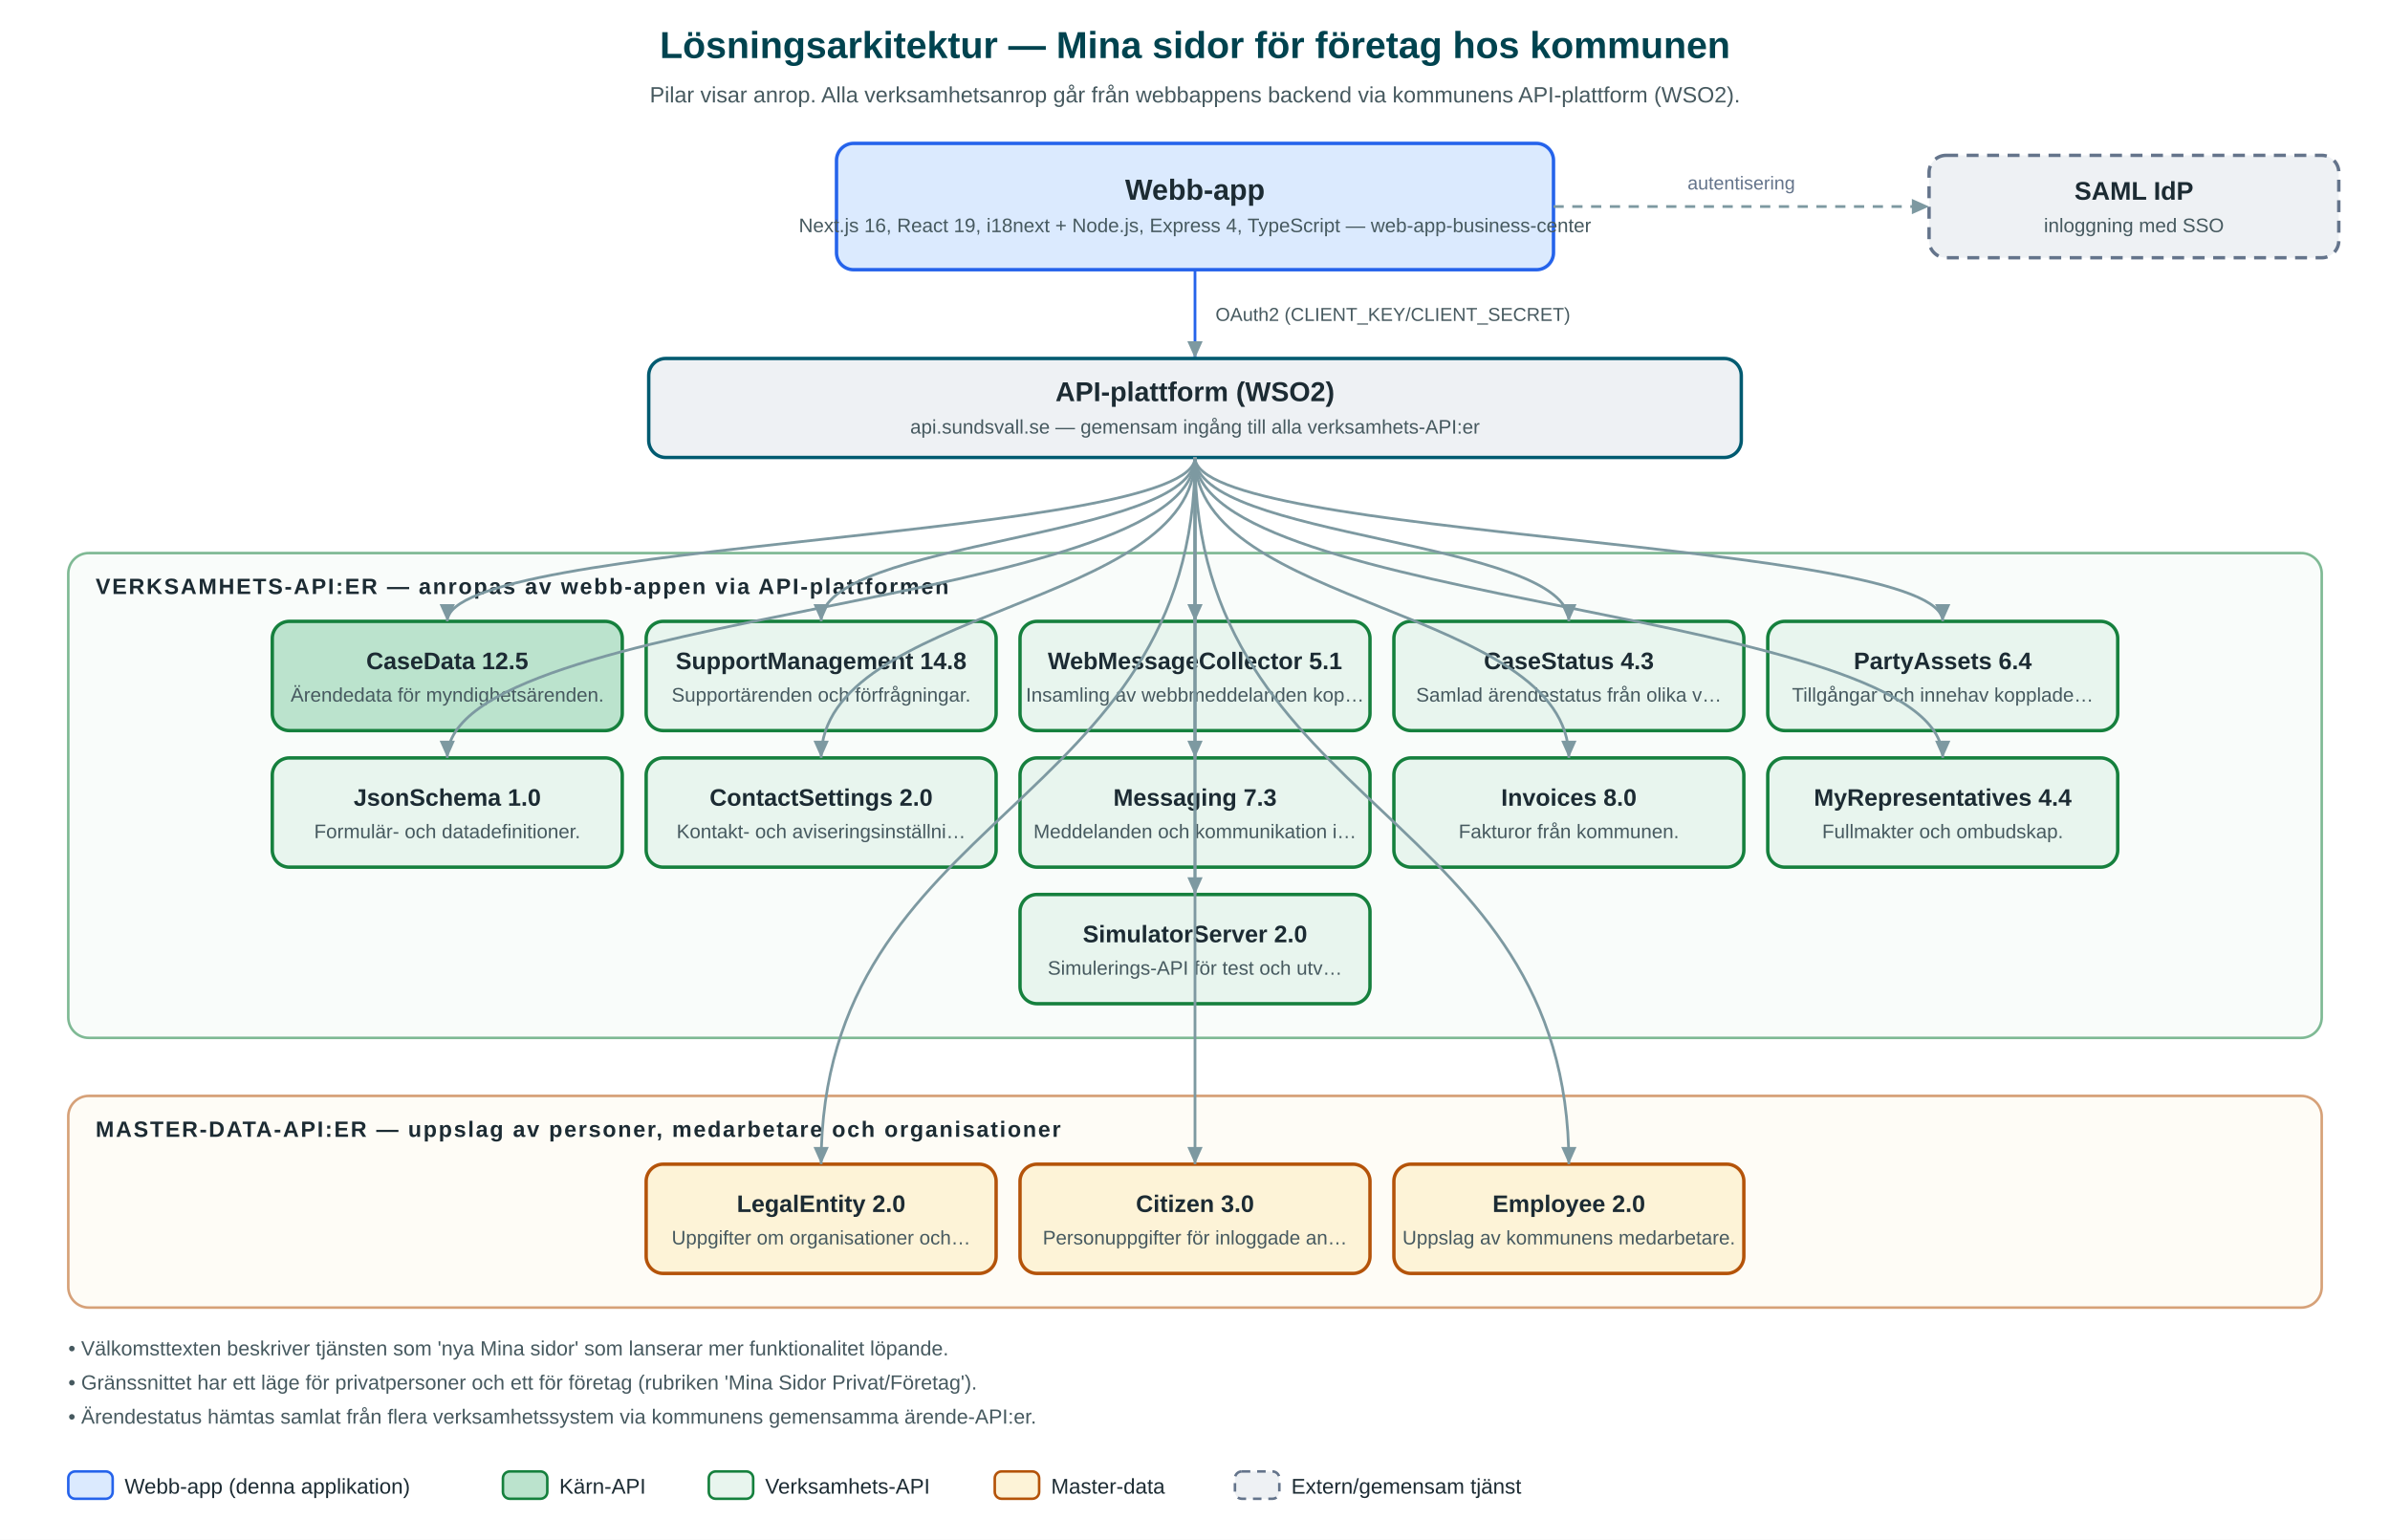
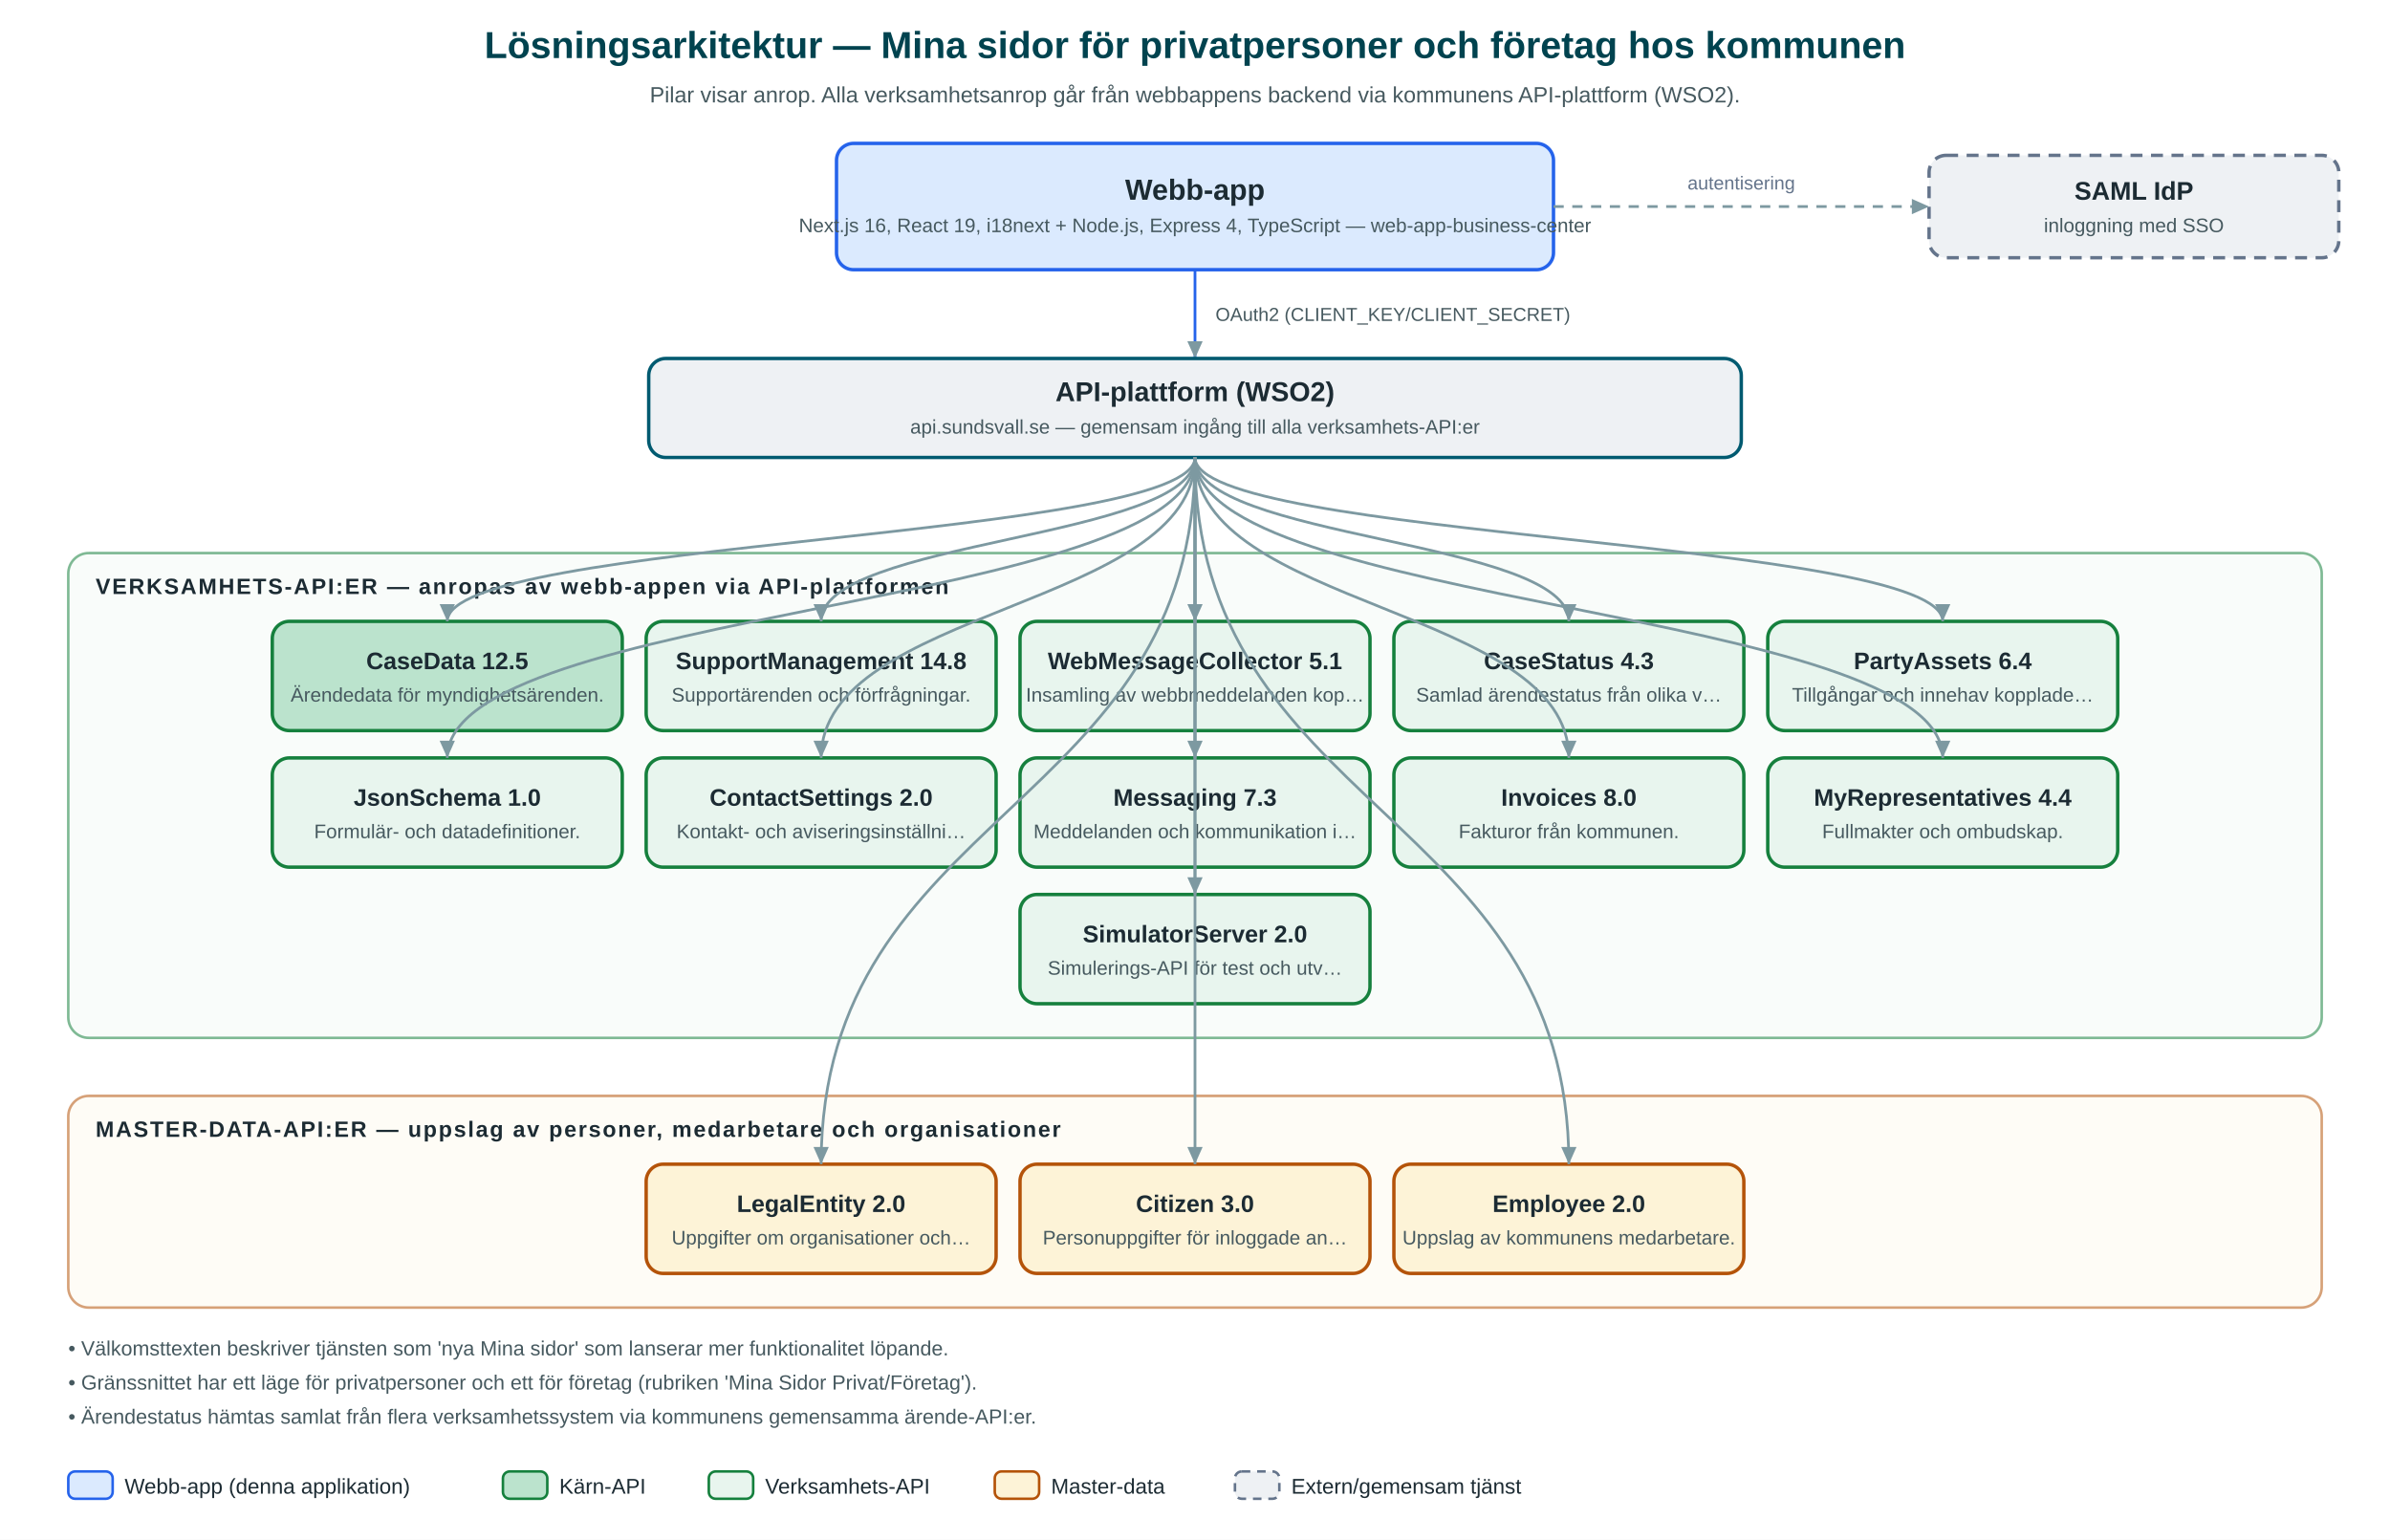
- <svg xmlns="http://www.w3.org/2000/svg" viewBox="0 0 1400 902" font-family="Segoe UI, Helvetica Neue, Arial, sans-serif" role="img" aria-label="Arkitekturdiagram för Mina sidor för företag hos kommunen">
+ <svg xmlns="http://www.w3.org/2000/svg" viewBox="0 0 1400 902" font-family="Segoe UI, Helvetica Neue, Arial, sans-serif" role="img" aria-label="Arkitekturdiagram för Mina sidor för privatpersoner och företag hos kommunen">
  <defs>
    <marker id="arr" viewBox="0 0 10 10" refX="9" refY="5" markerWidth="7" markerHeight="7" orient="auto-start-reverse">
      <path d="M 0 1 L 9 5 L 0 9 z" fill="#7d99a1" />
    </marker>
  </defs>
  <rect width="1400" height="902" fill="#ffffff" />
-   <text x="700.0" y="34" text-anchor="middle" font-size="22" font-weight="bold" fill="#00434f">Lösningsarkitektur — Mina sidor för företag hos kommunen</text>
+   <text x="700.0" y="34" text-anchor="middle" font-size="22" font-weight="bold" fill="#00434f">Lösningsarkitektur — Mina sidor för privatpersoner och företag hos kommunen</text>
  <text x="700.0" y="60" text-anchor="middle" font-size="13" fill="#46595f">Pilar visar anrop. Alla verksamhetsanrop går från webbappens backend via kommunens API-plattform (WSO2).</text>
  <rect x="490.0" y="84" rx="10" width="420" height="74" fill="#dbeafe" stroke="#2563eb" stroke-width="2" />
  <text x="700.0" y="117.0" text-anchor="middle" font-size="17" font-weight="bold" fill="#1c2b33">Webb-app</text>
  <text x="700.0" y="136.0" text-anchor="middle" font-size="11.5" fill="#46595f">Next.js 16, React 19, i18next + Node.js, Express 4, TypeScript — web-app-business-center</text>
  <rect x="1130" y="91" rx="10" width="240" height="60" fill="#eef1f4" stroke="#64748b" stroke-width="2" stroke-dasharray="7,5" />
  <text x="1250.0" y="117.0" text-anchor="middle" font-size="15" font-weight="bold" fill="#1c2b33">SAML IdP</text>
  <text x="1250.0" y="136.0" text-anchor="middle" font-size="11.5" fill="#46595f">inloggning med SSO</text>
  <path d="M 910.0 121.0 L 1130 121.0" fill="none" stroke="#7d99a1" stroke-width="1.6" stroke-dasharray="6,5" marker-end="url(#arr)" />
  <text x="1020.0" y="111.0" text-anchor="middle" font-size="11" fill="#64748b">autentisering</text>
  <path d="M 700.0 158 L 700.0 210" fill="none" stroke="#2563eb" stroke-width="1.6" marker-end="url(#arr)" />
  <text x="712.0" y="188" font-size="11" fill="#46595f">OAuth2 (CLIENT_KEY/CLIENT_SECRET)</text>
  <rect x="380.0" y="210" rx="10" width="640" height="58" fill="#eef1f4" stroke="#005a70" stroke-width="2" />
  <text x="700.0" y="235.0" text-anchor="middle" font-size="16" font-weight="bold" fill="#1c2b33">API-plattform (WSO2)</text>
  <text x="700.0" y="254.0" text-anchor="middle" font-size="11.5" fill="#46595f">api.sundsvall.se — gemensam ingång till alla verksamhets-API:er</text>
  <rect x="40" y="324" rx="12" width="1320" height="284" fill="#f4faf6" stroke="#15803d" stroke-width="1.5" opacity="0.55" />
  <text x="56" y="348" font-size="13" font-weight="bold" letter-spacing="1" fill="#1c2b33">VERKSAMHETS-API:ER — anropas av webb-appen via API-plattformen</text>
  <rect x="159.5" y="364" rx="10" width="205" height="64" fill="#bbe3cd" stroke="#15803d" stroke-width="2" />
  <text x="262.0" y="392.0" text-anchor="middle" font-size="14" font-weight="bold" fill="#1c2b33">CaseData 12.5</text>
  <text x="262.0" y="411.0" text-anchor="middle" font-size="11.5" fill="#46595f">Ärendedata för myndighetsärenden.</text>
  <path d="M 700.0 268 C 700.0 316.0, 262.0 316.0, 262.0 364" fill="none" stroke="#7d99a1" stroke-width="1.6" marker-end="url(#arr)" />
  <rect x="378.5" y="364" rx="10" width="205" height="64" fill="#e8f5ee" stroke="#15803d" stroke-width="2" />
  <text x="481.0" y="392.0" text-anchor="middle" font-size="14" font-weight="bold" fill="#1c2b33">SupportManagement 14.8</text>
  <text x="481.0" y="411.0" text-anchor="middle" font-size="11.5" fill="#46595f">Supportärenden och förfrågningar.</text>
  <path d="M 700.0 268 C 700.0 316.0, 481.0 316.0, 481.0 364" fill="none" stroke="#7d99a1" stroke-width="1.6" marker-end="url(#arr)" />
  <rect x="597.5" y="364" rx="10" width="205" height="64" fill="#e8f5ee" stroke="#15803d" stroke-width="2" />
  <text x="700.0" y="392.0" text-anchor="middle" font-size="14" font-weight="bold" fill="#1c2b33">WebMessageCollector 5.1</text>
  <text x="700.0" y="411.0" text-anchor="middle" font-size="11.5" fill="#46595f">Insamling av webbmeddelanden kop…</text>
  <path d="M 700.0 268 C 700.0 316.0, 700.0 316.0, 700.0 364" fill="none" stroke="#7d99a1" stroke-width="1.6" marker-end="url(#arr)" />
  <rect x="816.5" y="364" rx="10" width="205" height="64" fill="#e8f5ee" stroke="#15803d" stroke-width="2" />
  <text x="919.0" y="392.0" text-anchor="middle" font-size="14" font-weight="bold" fill="#1c2b33">CaseStatus 4.3</text>
  <text x="919.0" y="411.0" text-anchor="middle" font-size="11.5" fill="#46595f">Samlad ärendestatus från olika v…</text>
  <path d="M 700.0 268 C 700.0 316.0, 919.0 316.0, 919.0 364" fill="none" stroke="#7d99a1" stroke-width="1.6" marker-end="url(#arr)" />
  <rect x="1035.5" y="364" rx="10" width="205" height="64" fill="#e8f5ee" stroke="#15803d" stroke-width="2" />
  <text x="1138.0" y="392.0" text-anchor="middle" font-size="14" font-weight="bold" fill="#1c2b33">PartyAssets 6.4</text>
  <text x="1138.0" y="411.0" text-anchor="middle" font-size="11.5" fill="#46595f">Tillgångar och innehav kopplade…</text>
  <path d="M 700.0 268 C 700.0 316.0, 1138.0 316.0, 1138.0 364" fill="none" stroke="#7d99a1" stroke-width="1.6" marker-end="url(#arr)" />
  <rect x="159.5" y="444" rx="10" width="205" height="64" fill="#e8f5ee" stroke="#15803d" stroke-width="2" />
  <text x="262.0" y="472.0" text-anchor="middle" font-size="14" font-weight="bold" fill="#1c2b33">JsonSchema 1.0</text>
  <text x="262.0" y="491.0" text-anchor="middle" font-size="11.5" fill="#46595f">Formulär- och datadefinitioner.</text>
  <path d="M 700.0 268 C 700.0 356.0, 262.0 356.0, 262.0 444" fill="none" stroke="#7d99a1" stroke-width="1.6" marker-end="url(#arr)" />
  <rect x="378.5" y="444" rx="10" width="205" height="64" fill="#e8f5ee" stroke="#15803d" stroke-width="2" />
  <text x="481.0" y="472.0" text-anchor="middle" font-size="14" font-weight="bold" fill="#1c2b33">ContactSettings 2.0</text>
  <text x="481.0" y="491.0" text-anchor="middle" font-size="11.5" fill="#46595f">Kontakt- och aviseringsinställni…</text>
  <path d="M 700.0 268 C 700.0 356.0, 481.0 356.0, 481.0 444" fill="none" stroke="#7d99a1" stroke-width="1.6" marker-end="url(#arr)" />
  <rect x="597.5" y="444" rx="10" width="205" height="64" fill="#e8f5ee" stroke="#15803d" stroke-width="2" />
  <text x="700.0" y="472.0" text-anchor="middle" font-size="14" font-weight="bold" fill="#1c2b33">Messaging 7.3</text>
  <text x="700.0" y="491.0" text-anchor="middle" font-size="11.5" fill="#46595f">Meddelanden och kommunikation i…</text>
  <path d="M 700.0 268 C 700.0 356.0, 700.0 356.0, 700.0 444" fill="none" stroke="#7d99a1" stroke-width="1.6" marker-end="url(#arr)" />
  <rect x="816.5" y="444" rx="10" width="205" height="64" fill="#e8f5ee" stroke="#15803d" stroke-width="2" />
  <text x="919.0" y="472.0" text-anchor="middle" font-size="14" font-weight="bold" fill="#1c2b33">Invoices 8.0</text>
  <text x="919.0" y="491.0" text-anchor="middle" font-size="11.5" fill="#46595f">Fakturor från kommunen.</text>
  <path d="M 700.0 268 C 700.0 356.0, 919.0 356.0, 919.0 444" fill="none" stroke="#7d99a1" stroke-width="1.6" marker-end="url(#arr)" />
  <rect x="1035.5" y="444" rx="10" width="205" height="64" fill="#e8f5ee" stroke="#15803d" stroke-width="2" />
  <text x="1138.0" y="472.0" text-anchor="middle" font-size="14" font-weight="bold" fill="#1c2b33">MyRepresentatives 4.4</text>
  <text x="1138.0" y="491.0" text-anchor="middle" font-size="11.5" fill="#46595f">Fullmakter och ombudskap.</text>
  <path d="M 700.0 268 C 700.0 356.0, 1138.0 356.0, 1138.0 444" fill="none" stroke="#7d99a1" stroke-width="1.6" marker-end="url(#arr)" />
  <rect x="597.5" y="524" rx="10" width="205" height="64" fill="#e8f5ee" stroke="#15803d" stroke-width="2" />
  <text x="700.0" y="552.0" text-anchor="middle" font-size="14" font-weight="bold" fill="#1c2b33">SimulatorServer 2.0</text>
  <text x="700.0" y="571.0" text-anchor="middle" font-size="11.5" fill="#46595f">Simulerings-API för test och utv…</text>
  <path d="M 700.0 268 C 700.0 396.0, 700.0 396.0, 700.0 524" fill="none" stroke="#7d99a1" stroke-width="1.6" marker-end="url(#arr)" />
  <rect x="40" y="642" rx="12" width="1320" height="124" fill="#fdf9ef" stroke="#b45309" stroke-width="1.5" opacity="0.55" />
  <text x="56" y="666" font-size="13" font-weight="bold" letter-spacing="1" fill="#1c2b33">MASTER-DATA-API:ER — uppslag av personer, medarbetare och organisationer</text>
  <rect x="378.5" y="682" rx="10" width="205" height="64" fill="#fdf3d7" stroke="#b45309" stroke-width="2" />
  <text x="481.0" y="710.0" text-anchor="middle" font-size="14" font-weight="bold" fill="#1c2b33">LegalEntity 2.0</text>
  <text x="481.0" y="729.0" text-anchor="middle" font-size="11.5" fill="#46595f">Uppgifter om organisationer och…</text>
  <path d="M 700.0 268 C 700.0 475.0, 481.0 475.0, 481.0 682" fill="none" stroke="#7d99a1" stroke-width="1.6" marker-end="url(#arr)" />
  <rect x="597.5" y="682" rx="10" width="205" height="64" fill="#fdf3d7" stroke="#b45309" stroke-width="2" />
  <text x="700.0" y="710.0" text-anchor="middle" font-size="14" font-weight="bold" fill="#1c2b33">Citizen 3.0</text>
  <text x="700.0" y="729.0" text-anchor="middle" font-size="11.5" fill="#46595f">Personuppgifter för inloggade an…</text>
  <path d="M 700.0 268 C 700.0 475.0, 700.0 475.0, 700.0 682" fill="none" stroke="#7d99a1" stroke-width="1.6" marker-end="url(#arr)" />
  <rect x="816.5" y="682" rx="10" width="205" height="64" fill="#fdf3d7" stroke="#b45309" stroke-width="2" />
  <text x="919.0" y="710.0" text-anchor="middle" font-size="14" font-weight="bold" fill="#1c2b33">Employee 2.0</text>
  <text x="919.0" y="729.0" text-anchor="middle" font-size="11.5" fill="#46595f">Uppslag av kommunens medarbetare.</text>
  <path d="M 700.0 268 C 700.0 475.0, 919.0 475.0, 919.0 682" fill="none" stroke="#7d99a1" stroke-width="1.6" marker-end="url(#arr)" />
  <text x="40" y="794" font-size="12" fill="#46595f">• Välkomsttexten beskriver tjänsten som 'nya Mina sidor' som lanserar mer funktionalitet löpande.</text>
  <text x="40" y="814" font-size="12" fill="#46595f">• Gränssnittet har ett läge för privatpersoner och ett för företag (rubriken 'Mina Sidor Privat/Företag').</text>
  <text x="40" y="834" font-size="12" fill="#46595f">• Ärendestatus hämtas samlat från flera verksamhetssystem via kommunens gemensamma ärende-API:er.</text>
  <rect x="40" y="862" width="26" height="16" rx="4" fill="#dbeafe" stroke="#2563eb" stroke-width="1.5" />
  <text x="73" y="875" font-size="12.5" fill="#1c2b33">Webb-app (denna applikation)</text>
  <rect x="294.6" y="862" width="26" height="16" rx="4" fill="#bbe3cd" stroke="#15803d" stroke-width="1.5" />
  <text x="327.6" y="875" font-size="12.5" fill="#1c2b33">Kärn-API</text>
  <rect x="415.2" y="862" width="26" height="16" rx="4" fill="#e8f5ee" stroke="#15803d" stroke-width="1.5" />
  <text x="448.2" y="875" font-size="12.5" fill="#1c2b33">Verksamhets-API</text>
  <rect x="582.7" y="862" width="26" height="16" rx="4" fill="#fdf3d7" stroke="#b45309" stroke-width="1.5" />
  <text x="615.7" y="875" font-size="12.5" fill="#1c2b33">Master-data</text>
  <rect x="723.4" y="862" width="26" height="16" rx="4" fill="#eef1f4" stroke="#64748b" stroke-width="1.5" stroke-dasharray="5,4" />
  <text x="756.4" y="875" font-size="12.5" fill="#1c2b33">Extern/gemensam tjänst</text>
</svg>
